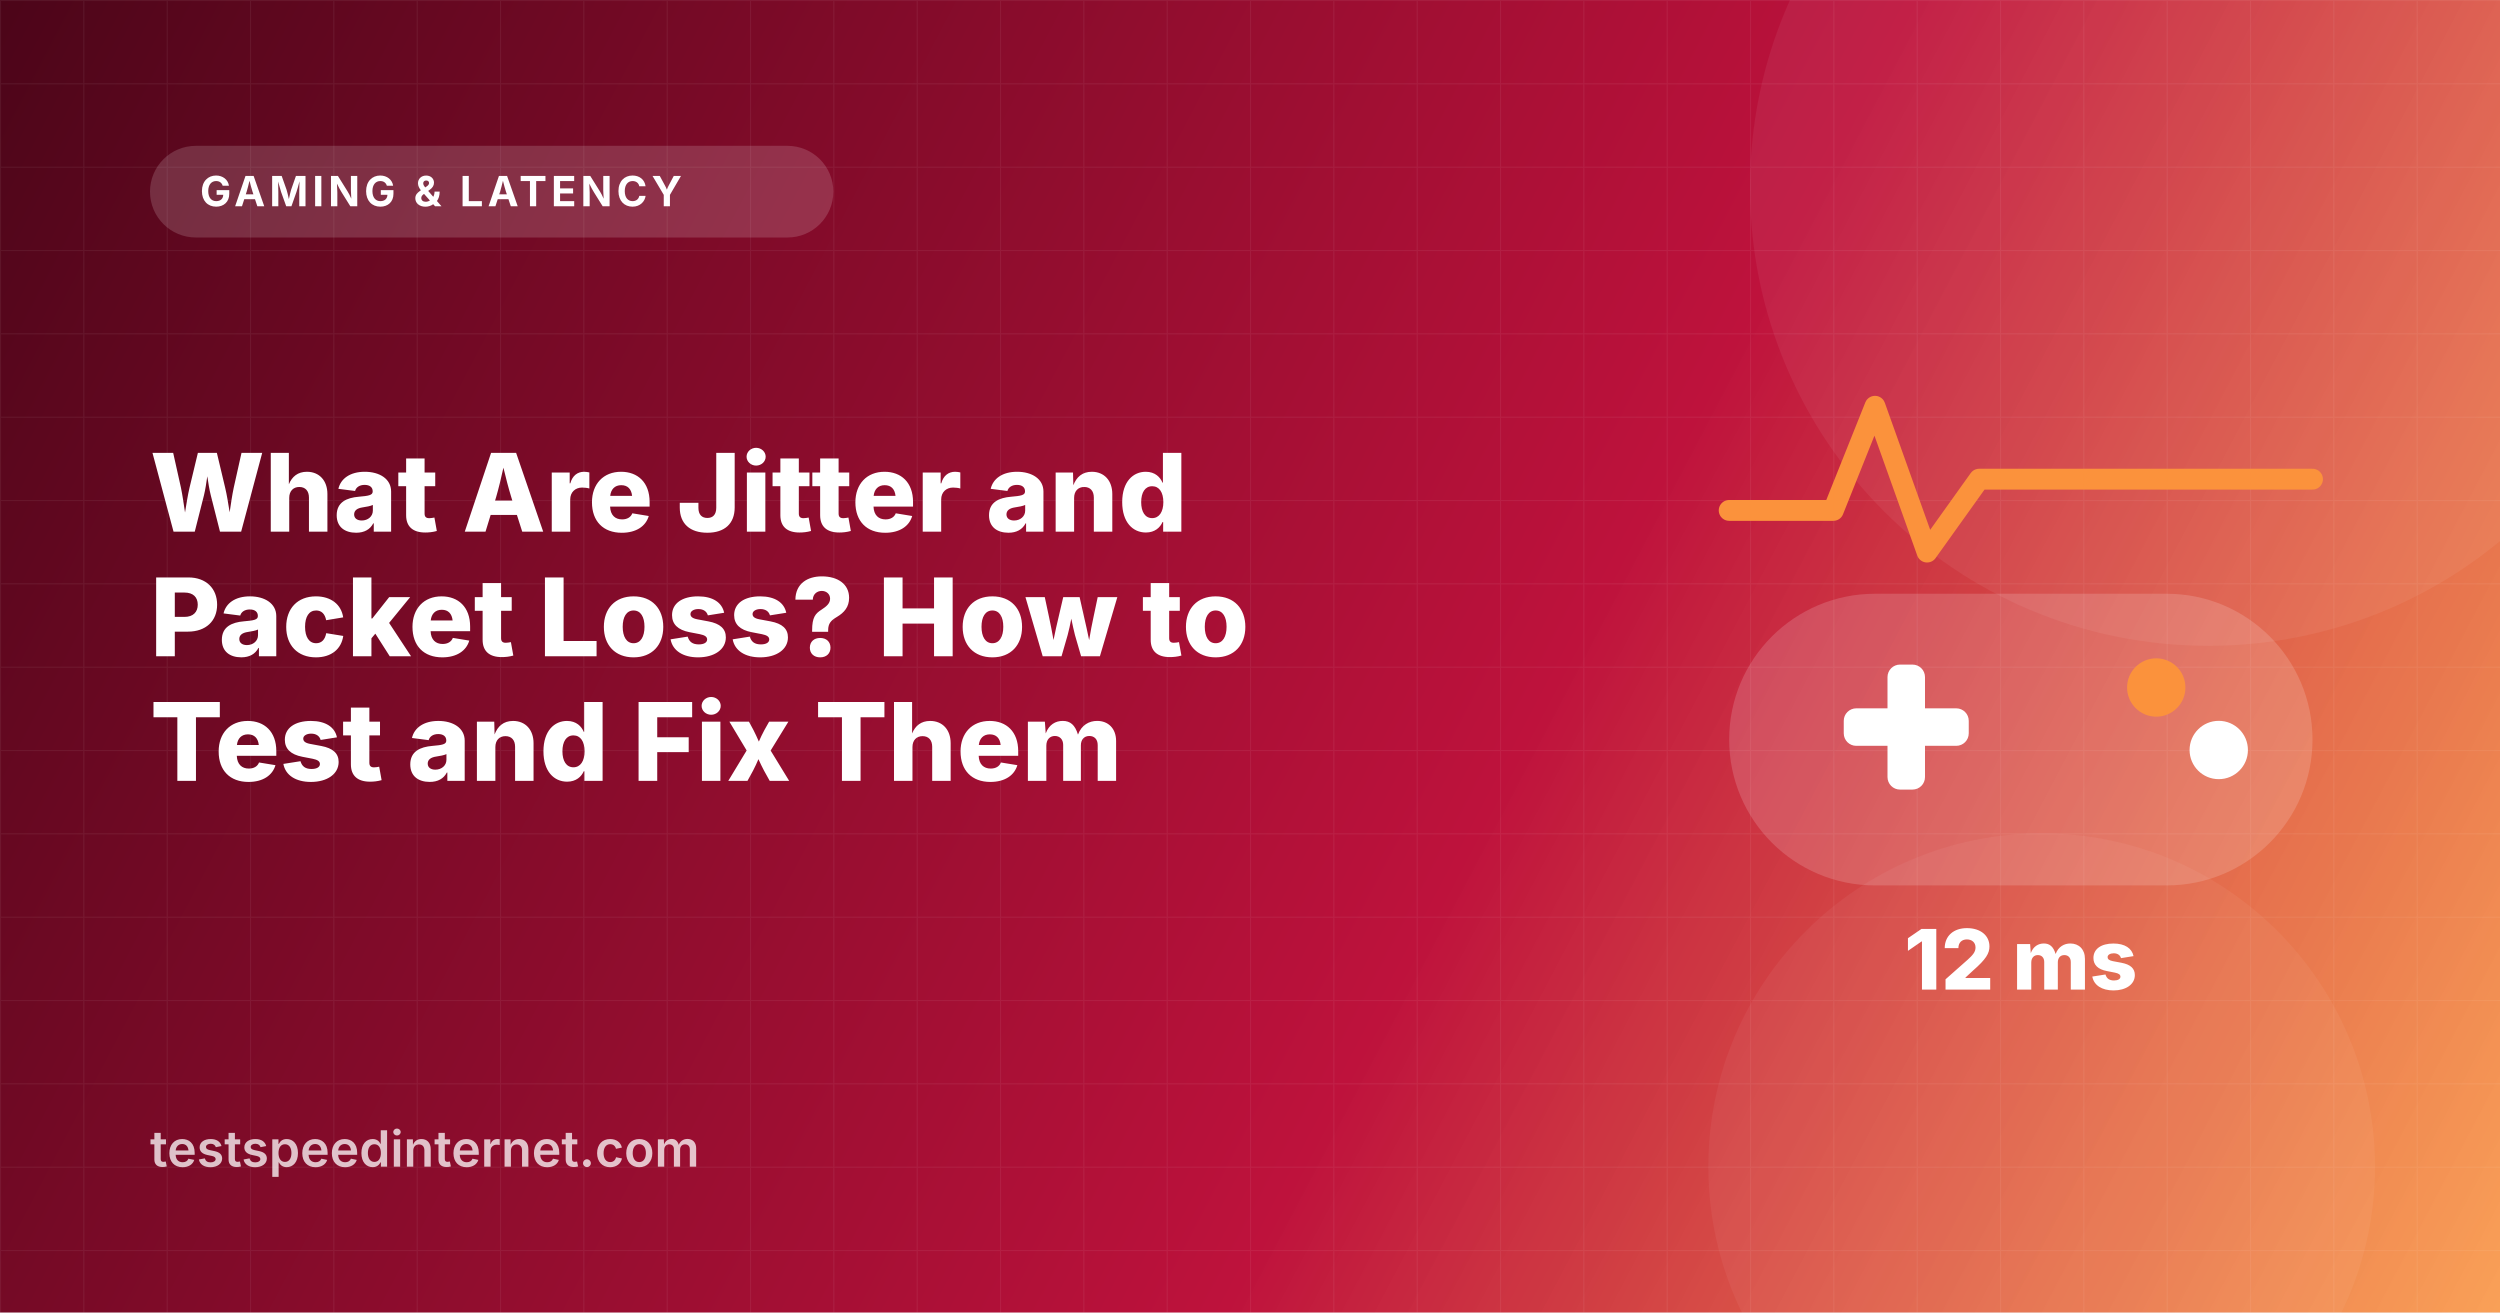
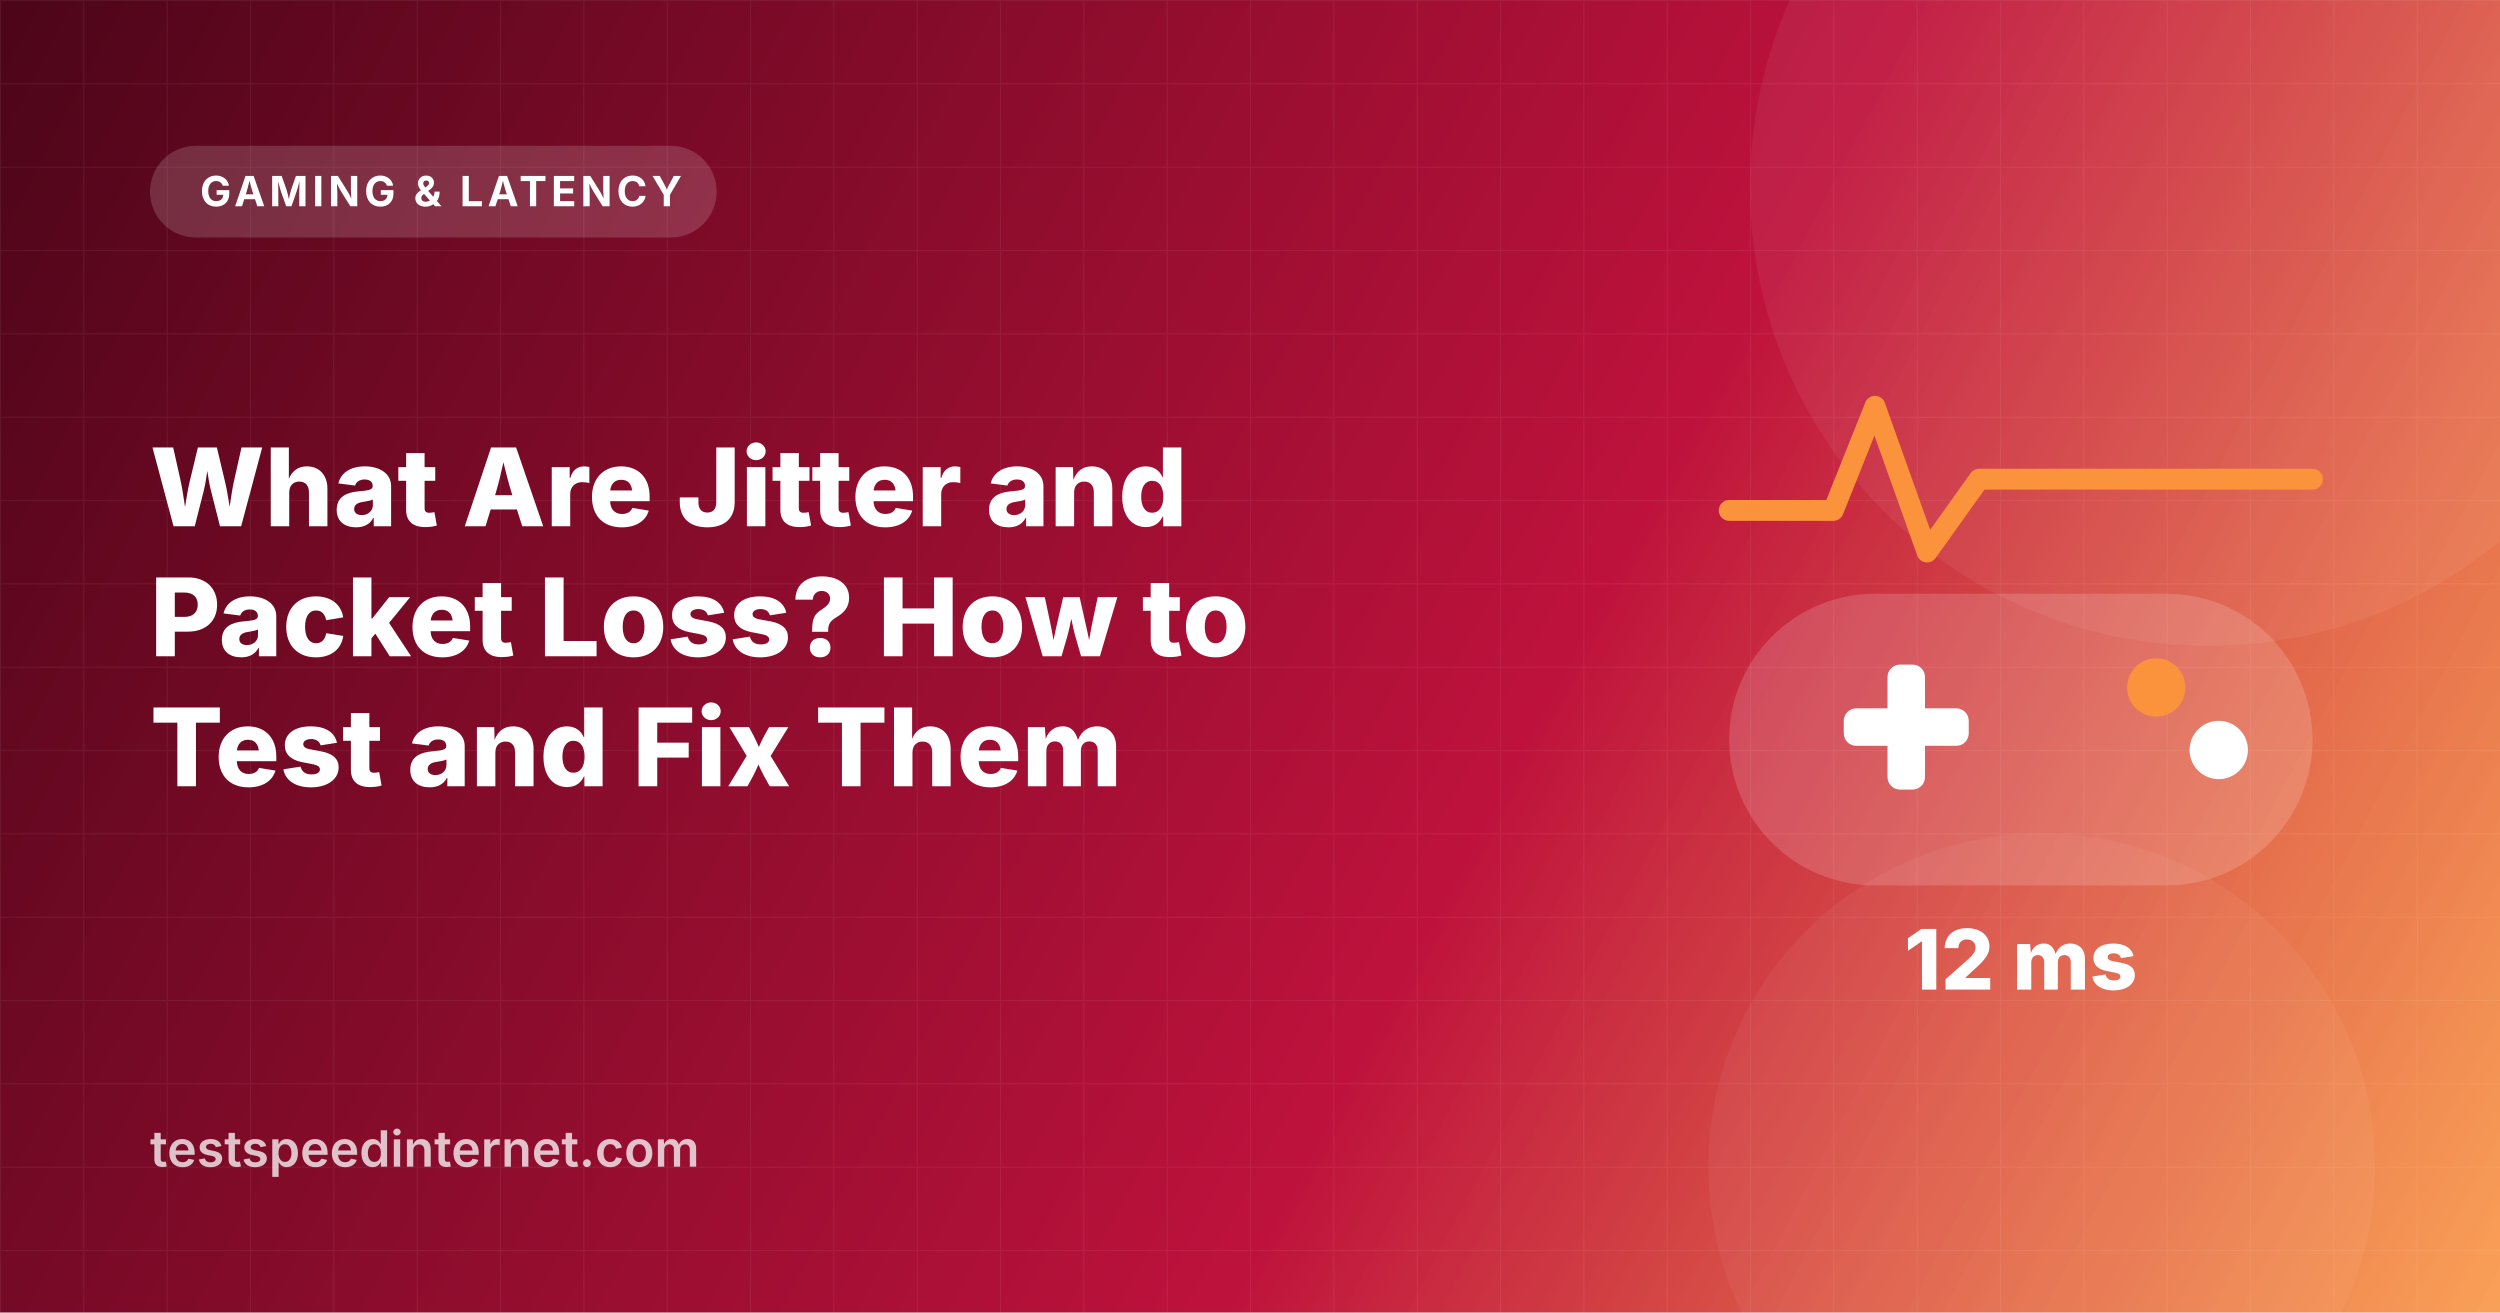
<svg xmlns="http://www.w3.org/2000/svg" width="1200" height="630" viewBox="0 0 1200 630" font-family="Inter, 'Segoe UI', Helvetica, Arial, sans-serif">
  <defs>
    <linearGradient id="bg" x1="0" y1="0" x2="1200" y2="630" gradientUnits="userSpaceOnUse">
      <stop stop-color="#4c0519" />
      <stop offset=".6" stop-color="#be123c" />
      <stop offset="1" stop-color="#fb923c" stop-opacity=".85" />
    </linearGradient>
    <pattern id="grid" width="40" height="40" patternUnits="userSpaceOnUse">
      <path d="M40 0H0V40" fill="none" stroke="#fff" stroke-opacity=".06" />
    </pattern>
  </defs>
  <rect width="1200" height="630" fill="url(#bg)" />
  <rect width="1200" height="630" fill="url(#grid)" />
  <circle cx="1060" cy="90" r="220" fill="#fff" fill-opacity=".06" />
  <circle cx="980" cy="560" r="160" fill="#fff" fill-opacity=".05" />
-   <rect x="72" y="70" width="328" height="44" rx="22" fill="#fff" fill-opacity=".16" />
+   <rect x="72" y="70" width="272" height="44" rx="22" fill="#fff" fill-opacity=".16" />
  <text x="96" y="99" font-size="20" font-weight="700" letter-spacing="2" fill="#fff">GAMING &amp; LATENCY</text>
-   <text x="72" y="255.2" font-size="52" font-weight="800" fill="#fff">What Are Jitter and</text>
+   <text x="72" y="252.6" font-size="52" font-weight="800" fill="#fff">What Are Jitter and</text>
  <text x="72" y="315" font-size="52" font-weight="800" fill="#fff">Packet Loss? How to</text>
-   <text x="72" y="374.8" font-size="52" font-weight="800" fill="#fff">Test and Fix Them</text>
+   <text x="72" y="377.4" font-size="52" font-weight="800" fill="#fff">Test and Fix Them</text>
  <text x="72" y="560" font-size="24" font-weight="600" fill="#fff" fill-opacity=".75">testspeedinternet.com</text>
  <g transform="translate(790 135)">
    <rect x="40" y="150" width="280" height="140" rx="70" fill="#fff" fill-opacity=".16" />
    <rect x="95" y="205" width="60" height="18" rx="6" fill="#fff" />
    <rect x="116" y="184" width="18" height="60" rx="6" fill="#fff" />
    <circle cx="245" cy="195" r="14" fill="#fb923c" />
    <circle cx="275" cy="225" r="14" fill="#fff" />
    <polyline points="40,110 90,110 110,60 135,130 160,95 320,95" fill="none" stroke="#fb923c" stroke-width="10" stroke-linejoin="round" stroke-linecap="round" />
    <text x="180" y="340" text-anchor="middle" font-size="40" font-weight="800" fill="#fff">12 ms</text>
  </g>
</svg>
